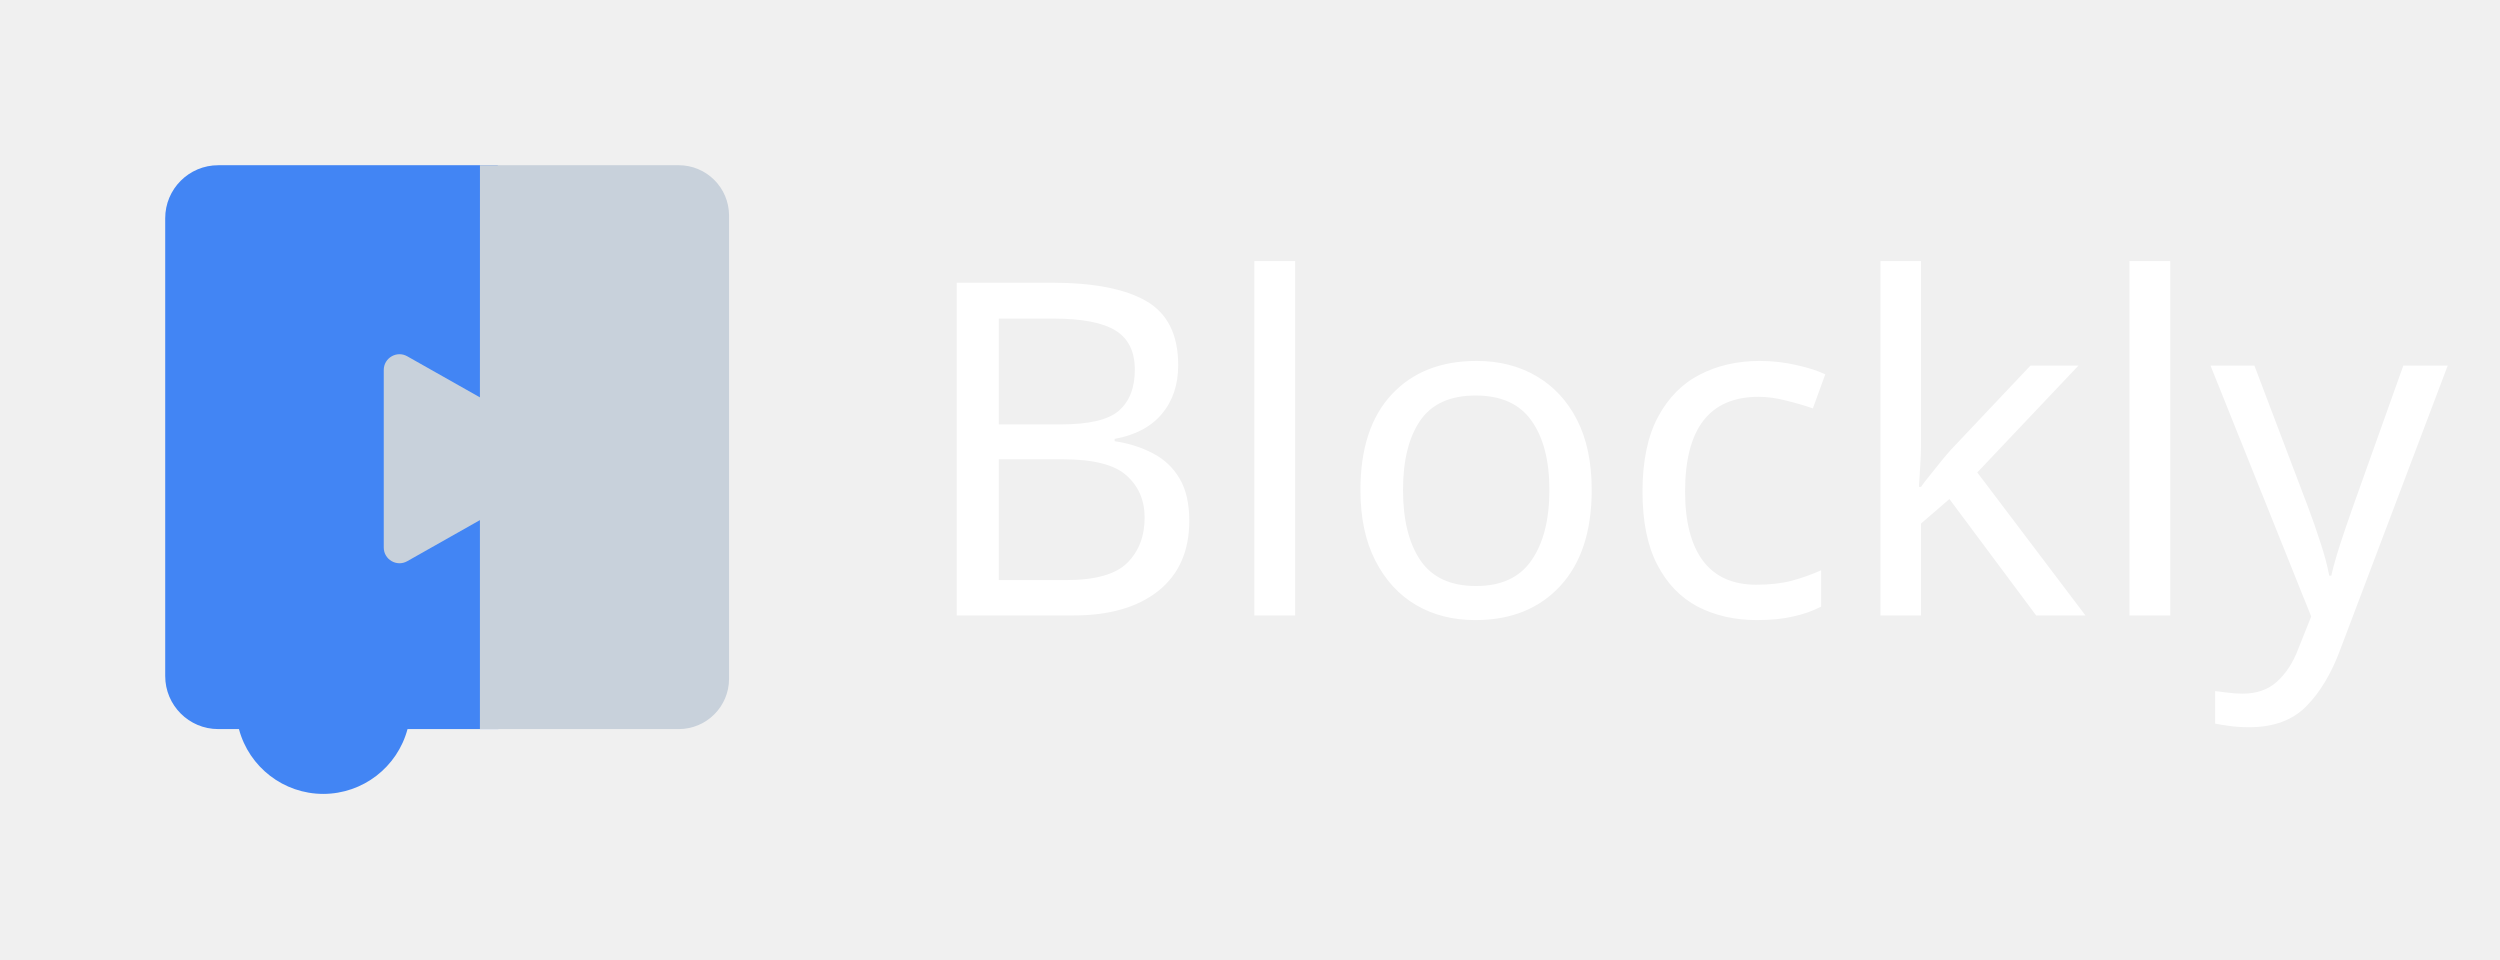
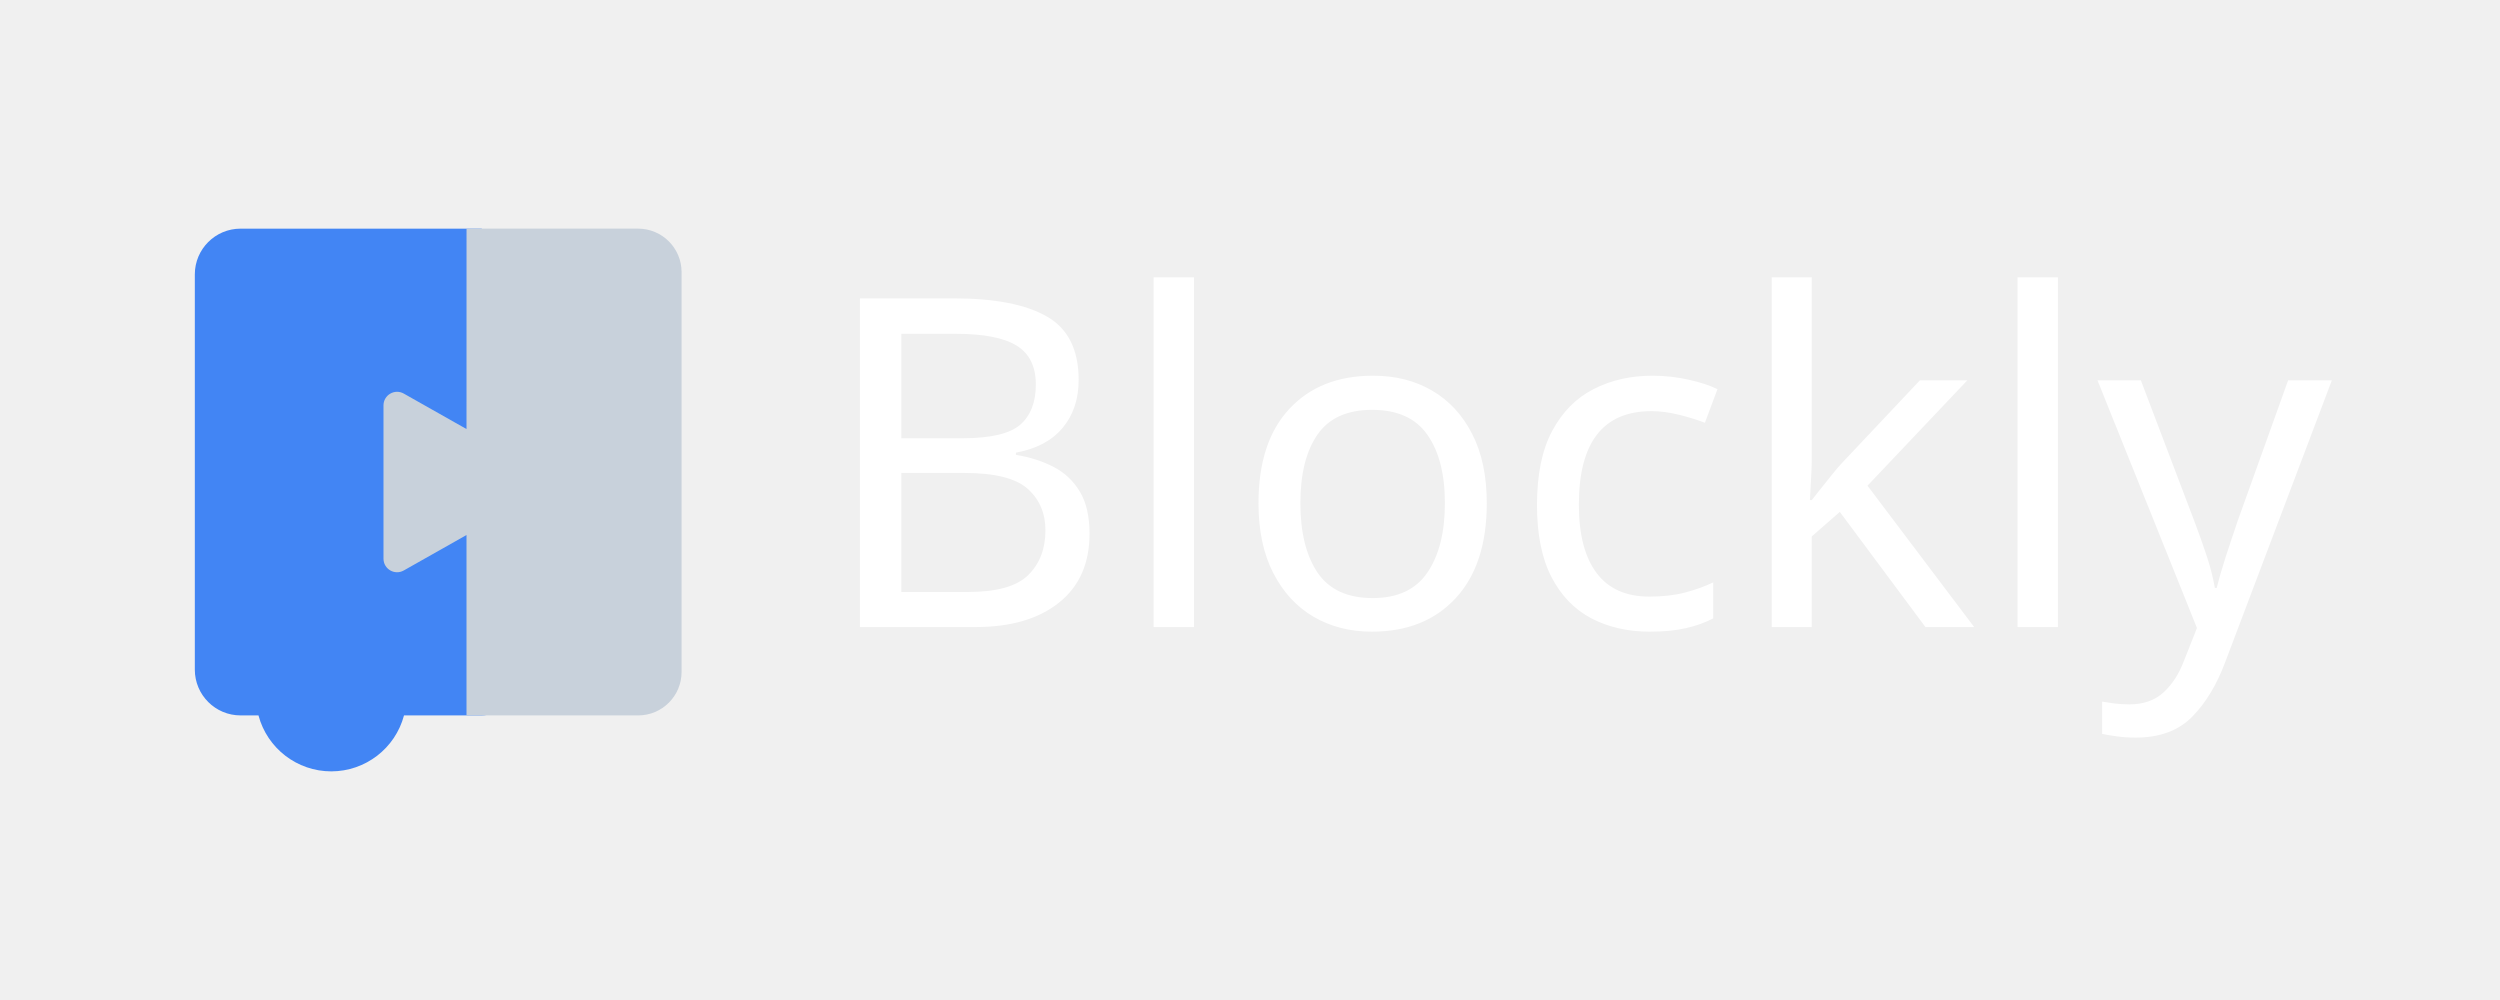
- <svg xmlns="http://www.w3.org/2000/svg" id="svg1512" version="1.1" viewBox="0 0 151.33 58.057" height="58.057mm" width="151.33mm">
+ <svg xmlns="http://www.w3.org/2000/svg" id="svg1512" version="1.1" viewBox="0 0 211.667 84.667" height="320" width="800">
  <defs id="defs1506">
    <clipPath clipPathUnits="userSpaceOnUse" id="clipPath5790">
      <path d="M 0,35 H 126 V 0 H 0 Z" id="path5788" />
    </clipPath>
    <clipPath clipPathUnits="userSpaceOnUse" id="clipPath5802">
      <path d="M 0,35 H 126 V 0 H 0 Z" id="path5800" />
    </clipPath>
    <clipPath clipPathUnits="userSpaceOnUse" id="clipPath5812">
      <path d="M -1.52588e-4,192 H 192 V -1.83105e-4 H -1.52588e-4 Z" id="path5810" />
    </clipPath>
    <clipPath clipPathUnits="userSpaceOnUse" id="clipPath5820">
      <path d="M -1.52588e-4,192 H 192 V -1.83105e-4 H -1.52588e-4 Z" id="path5818" />
    </clipPath>
    <clipPath clipPathUnits="userSpaceOnUse" id="clipPath5824">
      <path d="M 0,192 H 192 V 0 H 0 Z" id="path5822" />
    </clipPath>
    <clipPath clipPathUnits="userSpaceOnUse" id="clipPath5828">
      <path d="M 0,192 H 192 V 0 H 0 Z" id="path5826" />
    </clipPath>
    <clipPath clipPathUnits="userSpaceOnUse" id="clipPath5832">
      <path d="M 0,192 H 192 V 0 H 0 Z" id="path5830" />
    </clipPath>
    <linearGradient x1="-0.035" y1="0.17" x2="1.008" y2="0.929" id="linearGradient-1">
      <stop stop-color="#FFFFFF" stop-opacity="0.1" offset="0%" id="stop6067" />
      <stop stop-color="#FFFFFF" stop-opacity="0.08" offset="14%" id="stop6069" />
      <stop stop-color="#FFFFFF" stop-opacity="0.02" offset="61%" id="stop6071" />
      <stop stop-color="#FFFFFF" stop-opacity="0" offset="100%" id="stop6073" />
    </linearGradient>
    <path d="M 82.977,29.3 C 82.791,28.202 82.007,27.3 80.946,26.961 79.885,26.623 78.723,26.904 77.935,27.691 L 62.466,43.198 50.303,20.042 C 49.788,19.063 48.773,18.45 47.667,18.45 c -1.106,0 -2.121,0.613 -2.637,1.592 L 38.379,32.704 21.696,1.586 C 21.091,0.456 19.83,-0.16 18.567,0.056 17.303,0.272 16.32,1.273 16.125,2.54 L 0,105.76 43.123,129.936 c 2.708,1.512 6.006,1.512 8.714,0 l 43.496,-24.176 z" id="path-2" />
    <path d="m 106.687,35.274 c -0.186,-1.098 -0.967,-2 -2.024,-2.338 -1.057,-0.338 -2.215,-0.057 -3,0.73 L 86.247,49.166 74.127,26.02 C 73.614,25.042 72.602,24.429 71.5,24.429 c -1.102,0 -2.114,0.613 -2.627,1.591 L 62.245,38.676 45.62,7.573 C 45.017,6.443 43.761,5.827 42.502,6.043 41.243,6.259 40.263,7.259 40.068,8.525 L 24,111.701 66.973,135.867 c 2.698,1.511 5.985,1.511 8.684,0 L 119,111.701 Z" id="path-4" />
  </defs>
-   <g transform="translate(0.6072737,-51.76932)" id="layer1">
-     <path style="fill:#4285f4;stroke-width:0.265" d="m 12.605,61.771 c -1.775,-0.002 -3.214,1.438 -3.212,3.212 v 27.707 c -0.001,1.775 1.438,3.214 3.212,3.212 h 1.251 c 0.617,2.313 2.711,3.923 5.105,3.924 2.392,-0.003 4.484,-1.612 5.1,-3.924 h 1.281 4.161 c 1.169,0 2.117,-0.948 2.117,-2.117 V 63.888 l -2.117,-2.117 z" id="path906" />
-     <path style="fill:#c8d1db;stroke-width:0.265" d="m 28.445,61.769 c -0.003,4.684 -0.002,9.367 -0.002,14.053 l -4.4,-2.487 c -0.634,-0.358 -1.419,0.1 -1.421,0.828 V 84.912 c 0.001,0.728 0.786,1.186 1.421,0.828 l 4.4,-2.487 v 9.946 0.587 2.117 h 2.117 0.377 9.539 c 1.683,-6.8e-5 3.048,-1.365 3.048,-3.048 V 64.808 c -0.006,-1.679 -1.369,-3.037 -3.048,-3.038 z" id="path908" />
-     <text id="text5967" y="89.025" x="54.571" style="font-style:normal;font-weight:normal;font-size:10.583px;line-height:1.25;font-family:sans-serif;letter-spacing:0px;word-spacing:0px;fill:#ffffff;fill-opacity:1;stroke:none;stroke-width:0.265;" xml:space="preserve">
-       <tspan style="font-style:normal;font-variant:normal;font-weight:normal;font-stretch:normal;font-size:28.222px;font-family:'Product Sans';-inkscape-font-specification:'Product Sans, Normal';font-variant-ligatures:normal;font-variant-caps:normal;font-variant-numeric:normal;font-feature-settings:normal;text-align:start;writing-mode:lr-tb;text-anchor:start;fill:#ffffff;fill-opacity:1;stroke-width:0.265;" y="89.025" x="54.571" id="tspan5965">Blockly</tspan>
+   <g transform="translate(0.6072737,-25.15925)" id="layer1">
+     <g id="g107" transform="matrix(1.20749,0,0,1.20749,4.545332,-30.06972)">
+       <path id="path906" d="m 12.605,61.771 c -1.775,-0.002 -3.214,1.438 -3.212,3.212 v 27.707 c -0.001,1.775 1.438,3.214 3.212,3.212 h 1.251 c 0.617,2.313 2.711,3.923 5.105,3.924 2.392,-0.003 4.484,-1.612 5.1,-3.924 h 1.281 4.161 c 1.169,0 2.117,-0.948 2.117,-2.117 V 63.888 l -2.117,-2.117 z" style="fill:#4285f4;stroke-width:0.265" />
+       <path id="path908" d="m 28.445,61.769 c -0.003,4.684 -0.002,9.367 -0.002,14.053 l -4.4,-2.487 c -0.634,-0.358 -1.419,0.1 -1.421,0.828 V 84.912 c 0.001,0.728 0.786,1.186 1.421,0.828 l 4.4,-2.487 v 9.946 0.587 2.117 h 2.117 0.377 9.539 c 1.683,-6.8e-5 3.048,-1.365 3.048,-3.048 V 64.808 c -0.006,-1.679 -1.369,-3.037 -3.048,-3.038 z" style="fill:#c8d1db;stroke-width:0.265" />
+     </g>
+     <text id="text5967" y="78.251" x="68.423" style="font-style:normal;font-weight:normal;font-size:8.119px;line-height:1.25;font-family:sans-serif;letter-spacing:0px;word-spacing:0px;fill:#ffffff;fill-opacity:1;stroke:none;stroke-width:0.203" xml:space="preserve">
+       <tspan style="font-style:normal;font-variant:normal;font-weight:normal;font-stretch:normal;font-size:38.969px;font-family:'.Helvetica LT MM';-inkscape-font-specification:'.Helvetica LT MM';font-variant-ligatures:normal;font-variant-caps:normal;font-variant-numeric:normal;font-feature-settings:normal;text-align:start;writing-mode:lr-tb;text-anchor:start;fill:#ffffff;fill-opacity:1;stroke-width:0.203" y="78.251" x="68.423" id="tspan5965">Blockly</tspan>
    </text>
  </g>
</svg>
